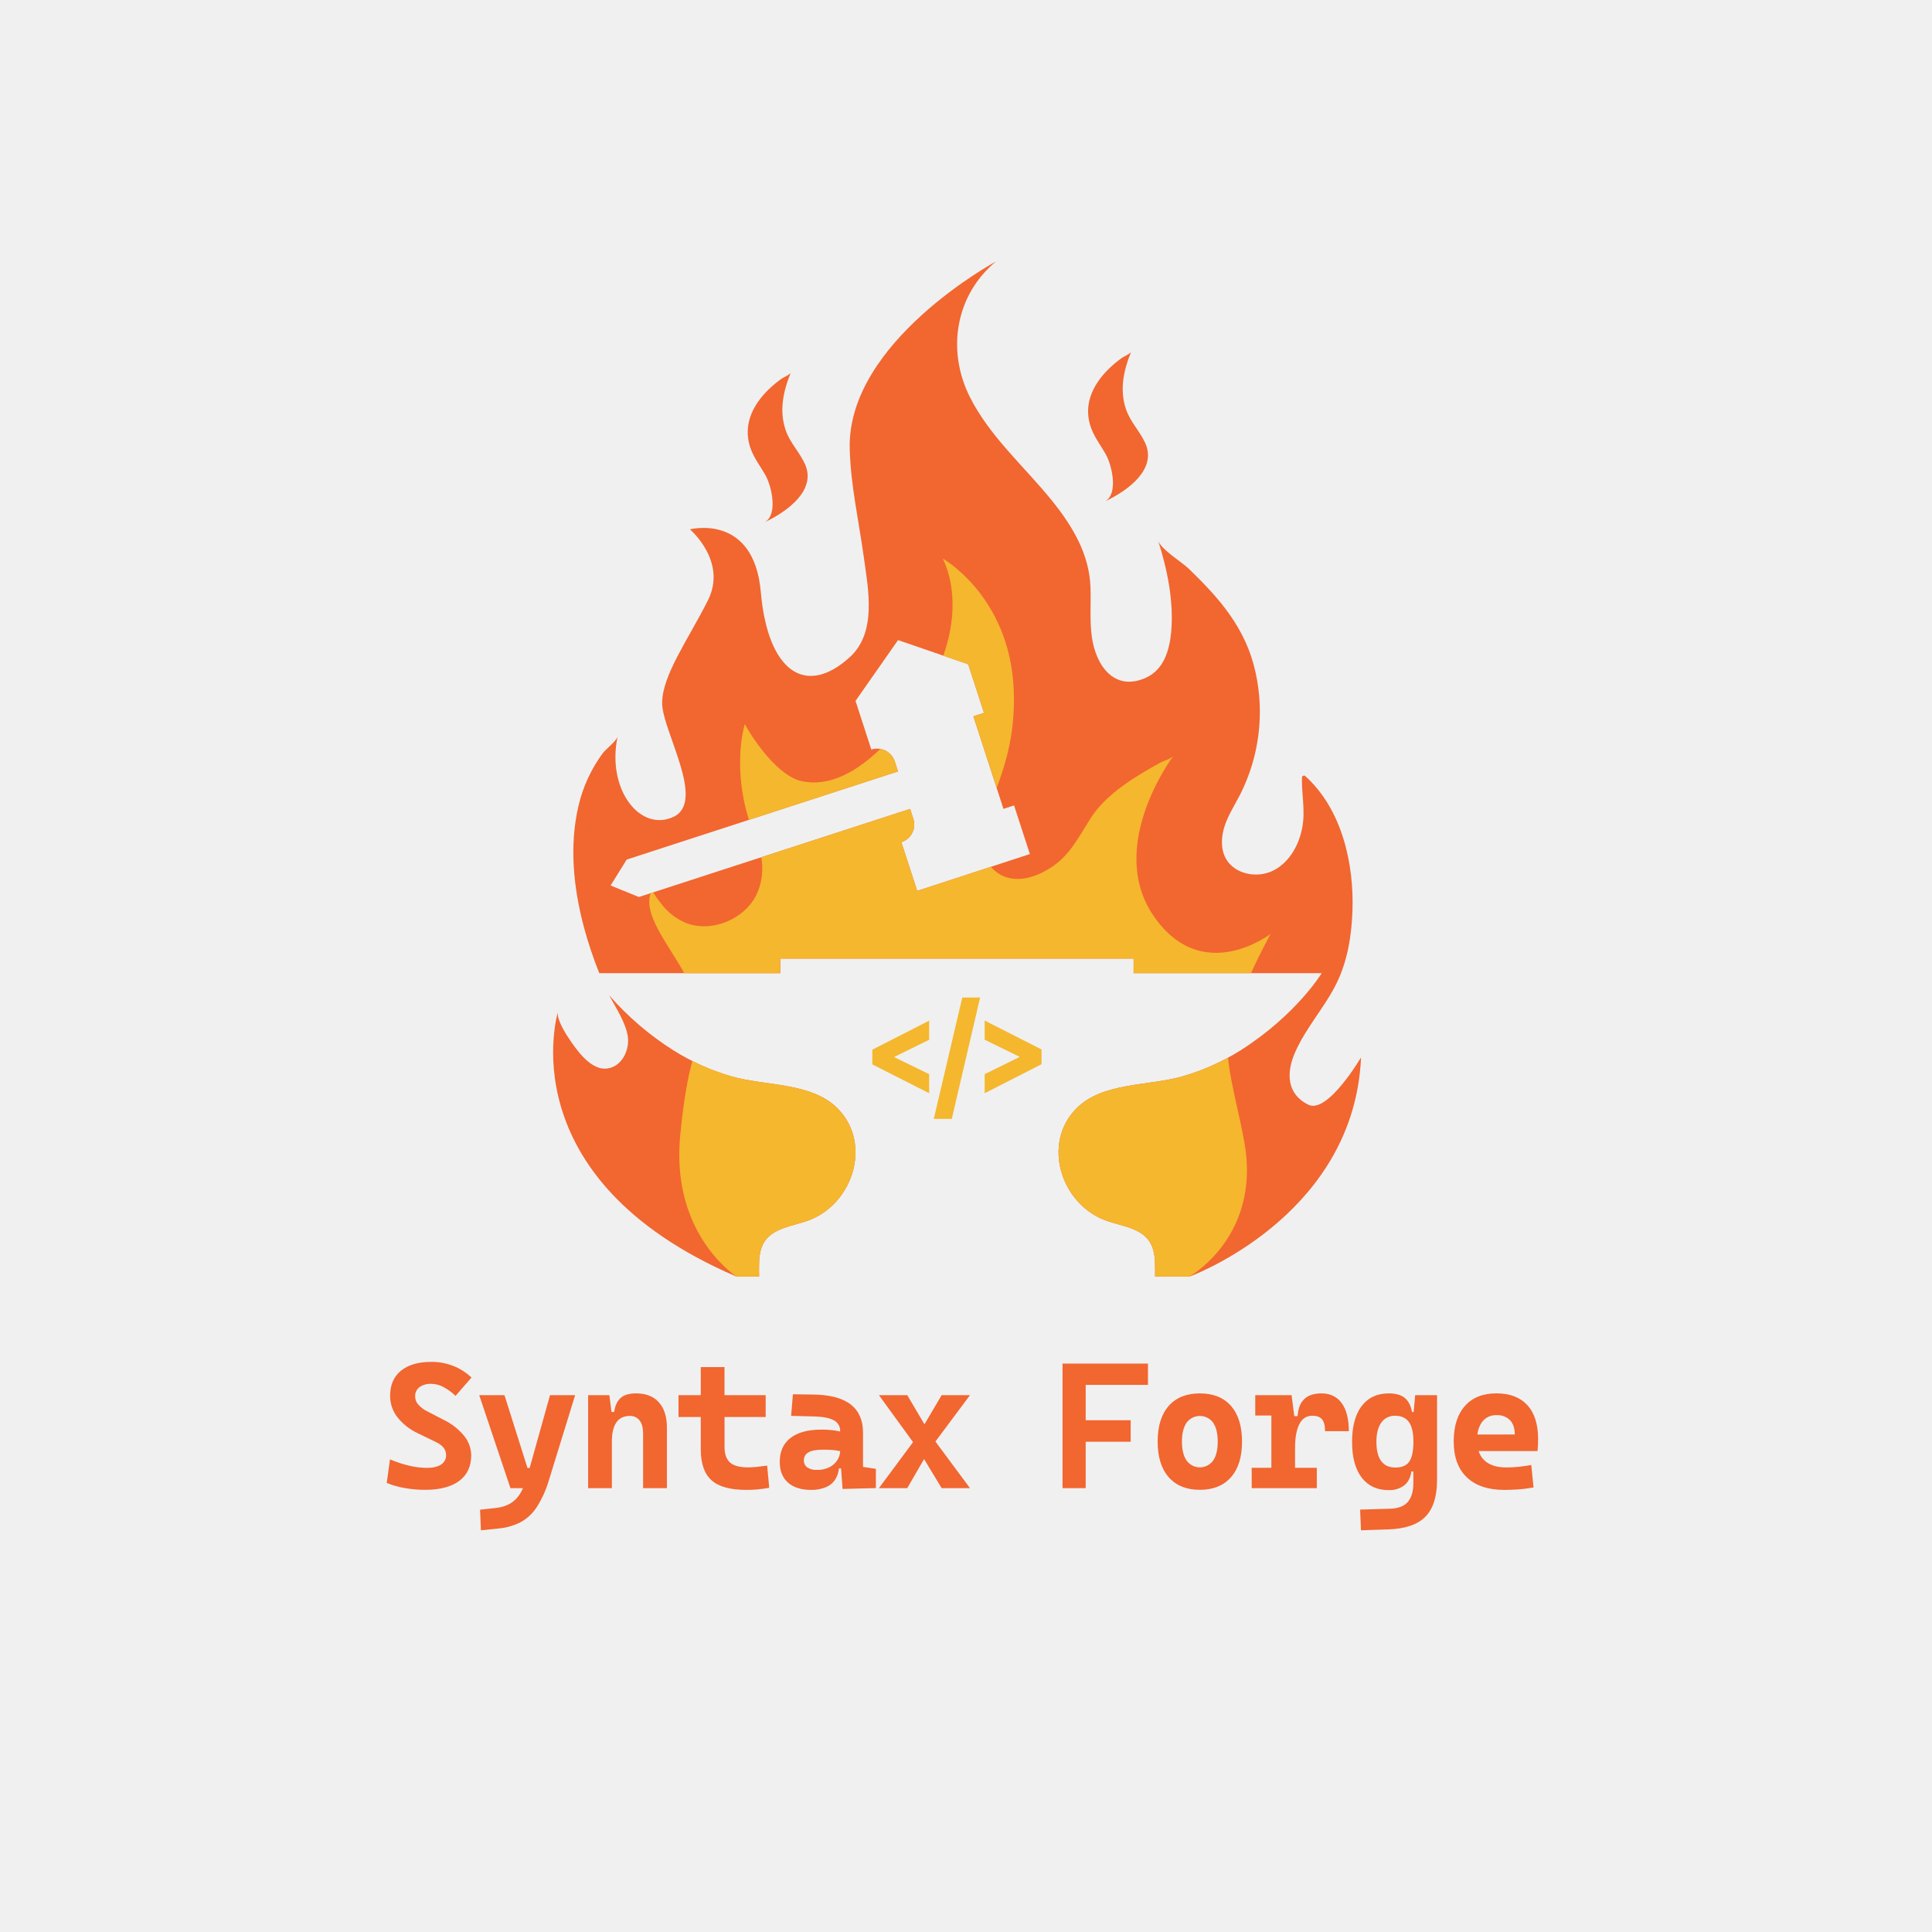
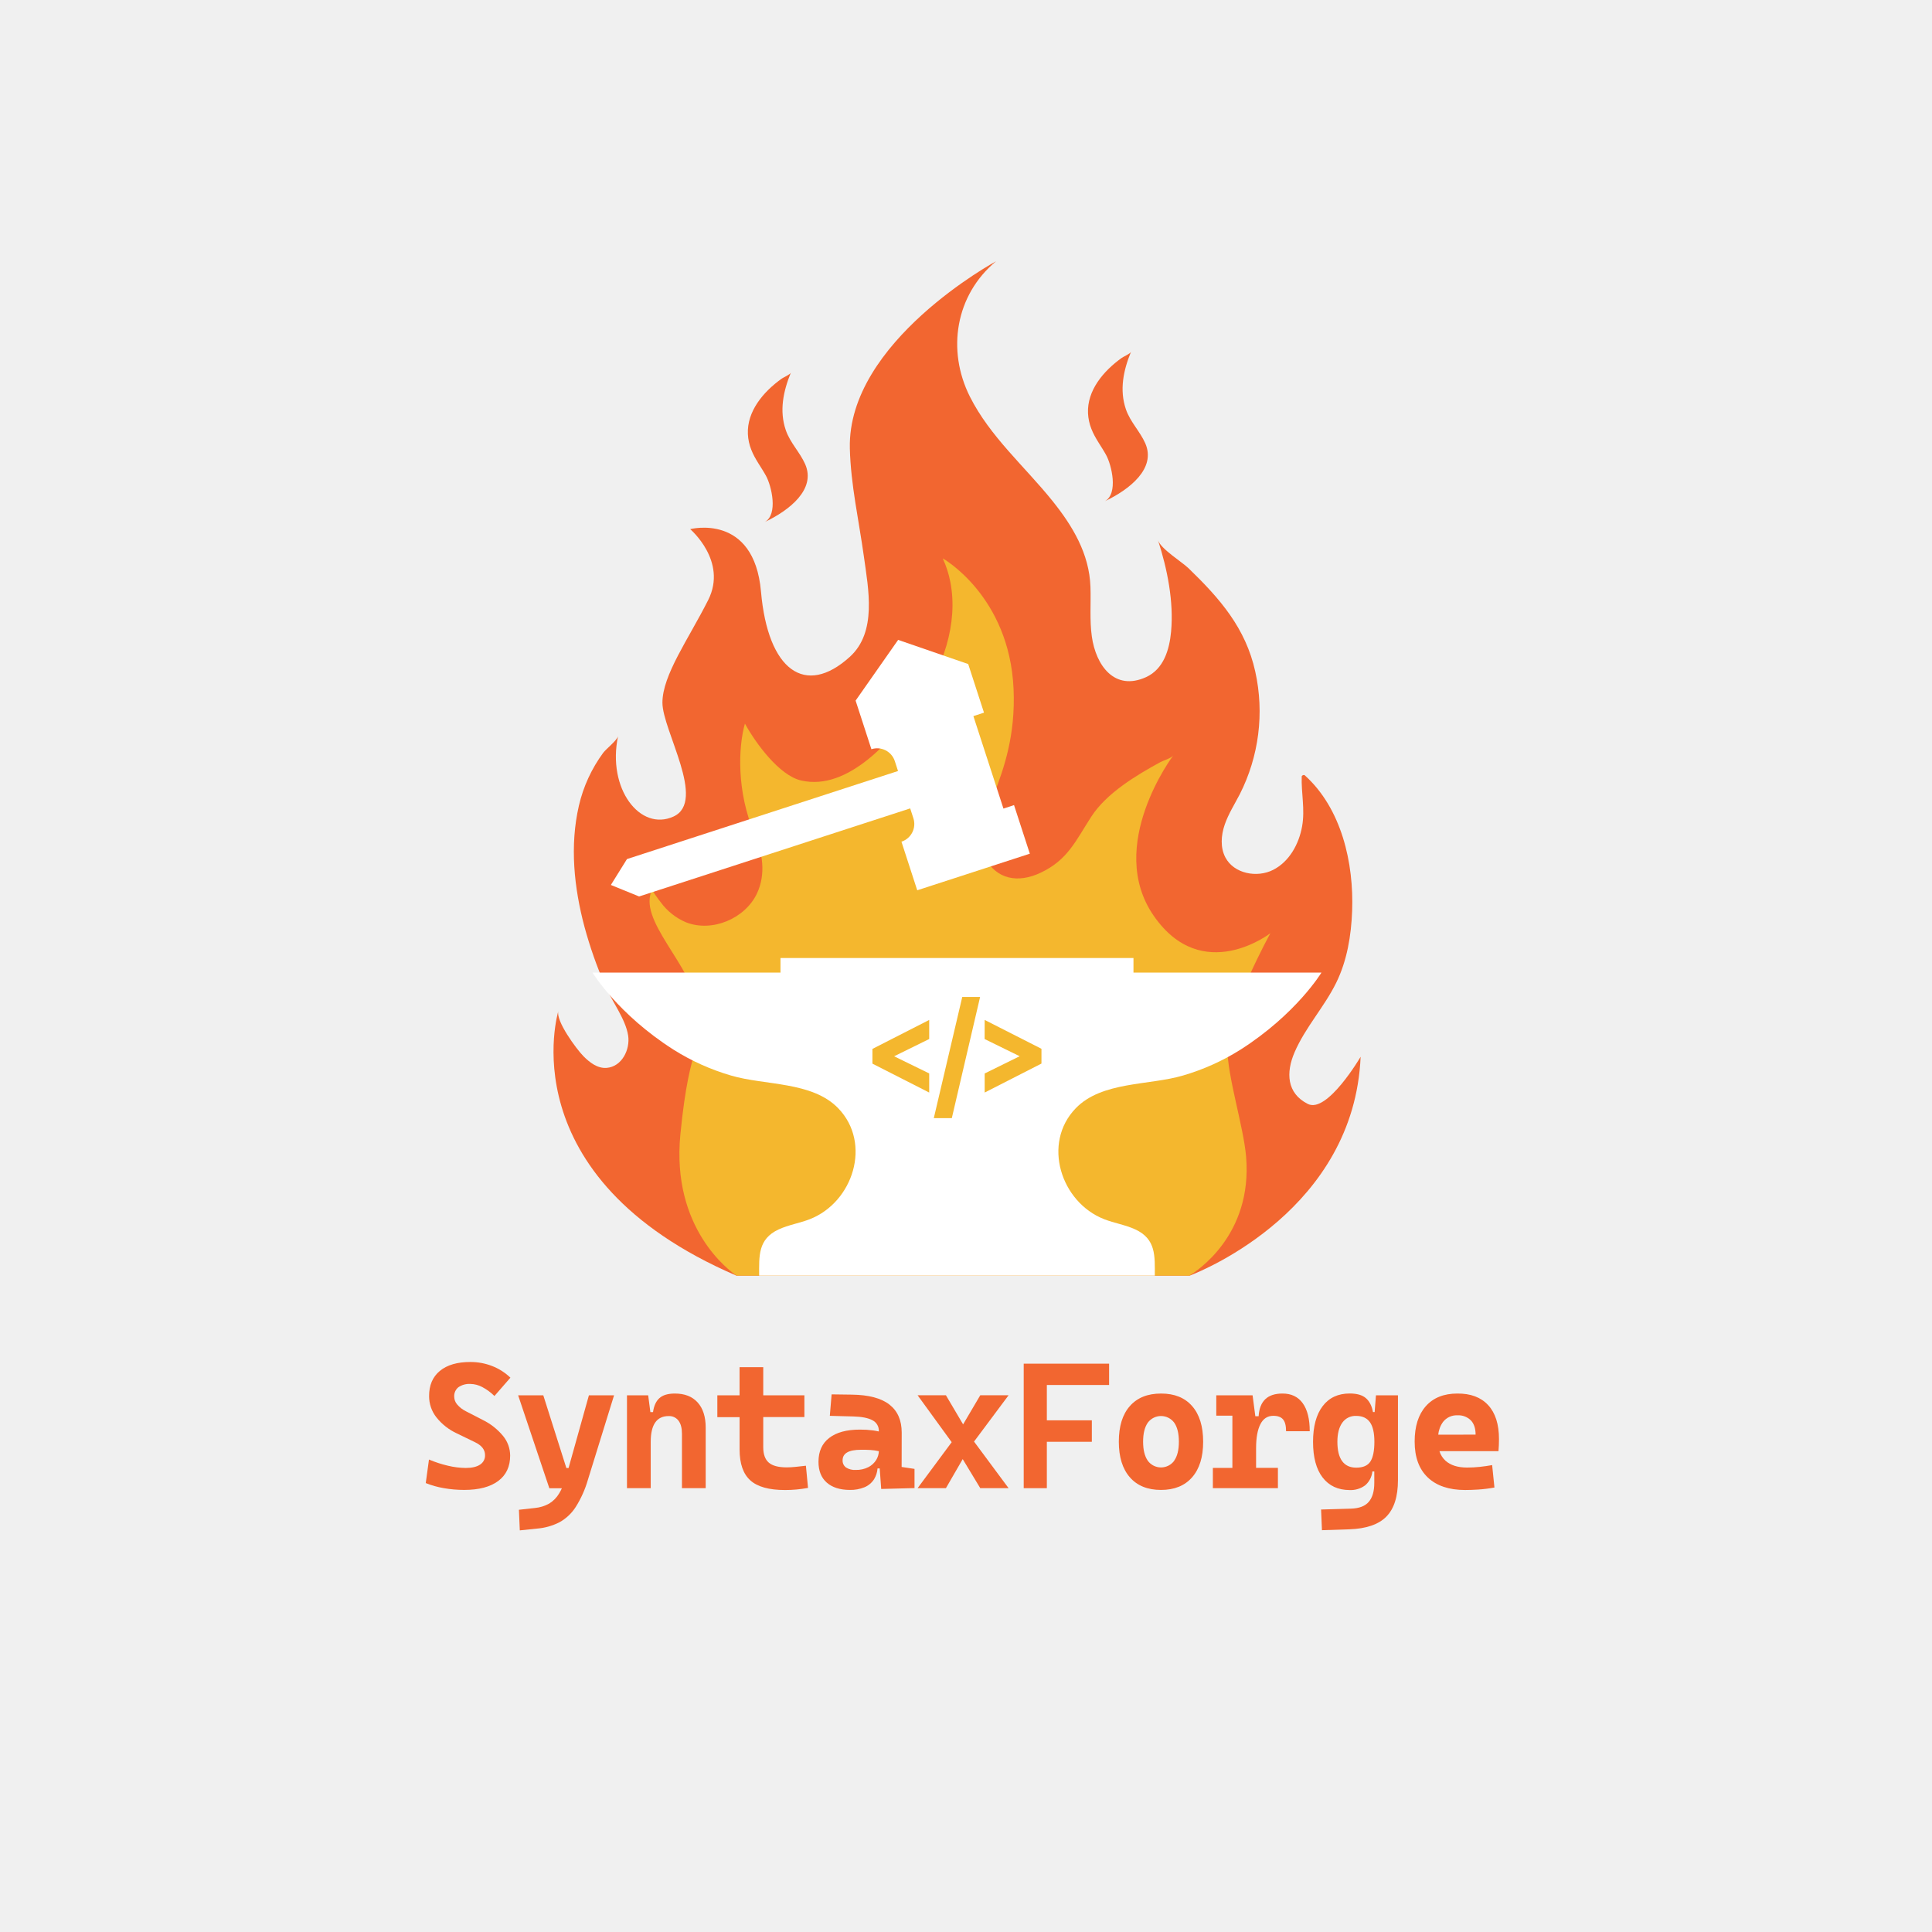
<svg xmlns="http://www.w3.org/2000/svg" id="Layer_1" data-name="Layer 1" viewBox="0 0 1080 1080">
  <defs>
-     <style>.cls-1{fill:#f26630;}.cls-2{fill:#f4b72e;}</style>
+     <style>.cls-1{fill:#f26630;}.cls-2{fill:#f4b72e;}.cls-3{fill:#fff;}</style>
  </defs>
-   <path class="cls-1" d="M608.26,231.07a27.08,27.08,0,0,0,1.91,8.79c2,5.19,5.53,9.66,8.21,14.56,3.07,5.6,7,21.65-.69,25.87,13.73-6.5,28.81-18.27,22.61-32.39-3-6.75-8.38-11.9-10.82-19-3.75-10.86-1.4-21.85,2.81-32.19-.42,1-4.19,2.66-5.09,3.31C616.75,207.51,607.71,218.39,608.26,231.07Z" />
-   <path class="cls-1" d="M418,242.72a27.06,27.06,0,0,0,1.9,8.79c2,5.19,5.54,9.67,8.22,14.56,3.07,5.6,7,21.65-.69,25.87,13.72-6.5,28.8-18.27,22.61-32.39-3-6.75-8.38-11.9-10.82-19-3.75-10.86-1.4-21.85,2.81-32.18-.42,1-4.19,2.65-5.09,3.3C426.46,219.16,417.42,230,418,242.72Z" />
-   <path class="cls-1" d="M435.17,687.71c5.56-2.57,11.74-3.5,17.45-5.73,24.25-9.48,34.83-42.47,15.9-62.07-14.6-15.12-41.09-12.7-60-18.33a127.39,127.39,0,0,1-32.08-14.43,165.11,165.11,0,0,1-35.93-30.78c4,7.39,9.26,15.36,10.42,22.92,1.19,7.76-3.47,17.38-12,18.06-5.19.41-9.61-3.09-13-6.54-3.88-3.9-15.67-19.9-14-25.34,0,0-28.64,92.92,99.61,148.1h12.81C424.25,702.68,423.49,693.12,435.17,687.71Z" />
-   <path class="cls-1" d="M731.27,617.51c-11.9-5.94-12.3-17.59-7.49-28.81,6-14,16.63-25.37,23.35-39,6.08-12.34,8.38-26.44,8.89-40.1,1-26.83-5.88-57.46-26.63-76a1.49,1.49,0,0,0-1.57.64c-.33,9.39,1.92,18.5.22,28-1.78,10-7.21,19.84-16.26,24.4s-21.82,2.08-26.61-6.86c-3-5.58-2.49-12.47-.44-18.46s5.52-11.37,8.43-17a102.39,102.39,0,0,0,8.68-68.57c-5.39-24.49-19.84-40.93-37.4-57.92-3.62-3.49-15.5-10.79-17.05-15.61,5.18,16.06,8.86,34.29,7.3,51.17-.93,10-4.11,20.9-14,25.42-17.64,8.05-28.1-6.59-30.35-22.82-1.27-9.16-.43-18.46-.75-27.69-.65-18.56-10-34.05-21.34-48.19-15.47-19.21-34.88-35.89-46.1-58.2-13.07-26-8.1-56.91,14.58-75.73a.61.61,0,0,1,.1-.07S473.4,191.11,475,250.91c.53,20.31,5.05,40.17,7.83,60.22,2.55,18.4,7.46,42.4-7.85,56.29-24.84,22.52-45.81,7.76-49.69-36.51s-39.61-35-39.61-35,21,17.86,10.09,39.61-25.63,41.94-25.63,57.48,24.86,55.14,6.22,63.69S339,441.2,345.25,411.69c-.51,2.42-6.75,7.26-8.31,9.36a80.46,80.46,0,0,0-13.61,29.6c-5.17,22.38-2.74,45.85,3.13,67.83A231.74,231.74,0,0,0,335,544H436.21v-8.16H633.69V544H738.84s-14,23.2-45.33,43.13a127.39,127.39,0,0,1-32.08,14.43c-18.95,5.63-45.45,3.21-60,18.33-18.92,19.6-8.34,52.59,15.9,62.07,5.71,2.23,11.89,3.16,17.45,5.73,11.68,5.41,10.92,15,10.91,25.86h19.51c8.36-3.23,91.94-37.61,95.63-122.46C760.78,591.11,742.14,623,731.27,617.51ZM512.72,498l-8.84-27.19a10.4,10.4,0,0,0,6.68-13.11l-1.79-5.52L357.12,501.43,341.33,495l9-14.49L502,431.23l-1.79-5.52A10.4,10.4,0,0,0,487.07,419l-8.83-27.19,23.78-34,39.21,13.5,8.83,27.19-5.93,1.93,16.81,51.74,5.93-1.93,8.84,27.19Z" />
-   <path class="cls-2" d="M645.06,512.27c-27.19-39.22,10.87-89.71,10.87-89.71-1.17,1.56-5.55,2.8-7.24,3.73-13.49,7.38-30,17.27-38.56,30.43C601.39,470.18,597,481,581.66,488.19c-10.44,4.89-20.76,4.37-27.76-3.6L512.72,498l-8.84-27.19a10.4,10.4,0,0,0,6.68-13.11l-1.79-5.52L425.53,479.2a34.44,34.44,0,0,1-2.48,20.57c-6.62,14-25.06,21.85-39.64,16.14a33.89,33.89,0,0,1-14.31-11.4,52.45,52.45,0,0,1-4-5.68l-1.38.44c-4.18,12.14,9.47,28,18.8,44.75h53.66v-8.16H633.69V544h65.64c5.64-12.37,11-22,11-22S672.24,551.49,645.06,512.27Z" />
-   <path class="cls-2" d="M527.27,366.57l14,4.81,8.83,27.19-5.93,1.93,13,39.91c5.21-13.94,10.57-31.48,9.51-55.13-2.33-52-39.61-73-39.61-73a57.61,57.61,0,0,1,4.24,13.18C533.91,339.15,532,353.34,527.27,366.57Z" />
-   <path class="cls-2" d="M502,431.23l-1.79-5.52a10.4,10.4,0,0,0-8.15-7c-12.88,12.37-28.28,21.53-44.26,17.86-12.23-2.8-25.4-20.82-31.45-31.81-3.29,11.48-4.48,32.43,2.34,53.57Z" />
-   <path class="cls-2" d="M686.48,591.28a130.85,130.85,0,0,1-25.05,10.3c-18.95,5.63-45.45,3.21-60,18.33-18.92,19.6-8.34,52.59,15.9,62.07,5.71,2.23,11.89,3.16,17.45,5.73,11.68,5.41,10.92,15,10.91,25.86h19.28c4.1-2.44,35.48-22.63,31.79-66.54C695.41,631.68,688,607.65,686.48,591.28Z" />
-   <path class="cls-2" d="M435.17,687.71c5.56-2.57,11.74-3.5,17.45-5.73,24.25-9.48,34.83-42.47,15.9-62.07-14.6-15.12-41.09-12.7-60-18.33a132.43,132.43,0,0,1-21.5-8.46c-2.07,7.55-4.61,19.23-6.77,41.48-5.11,52.57,27.52,76.31,31.45,79h12.62C424.25,702.68,423.49,693.12,435.17,687.71Z" />
-   <path class="cls-2" d="M519.41,611.12,487.64,595v-8.23l31.77-16.22v10.67l-19.63,9.66,19.63,9.6Z" />
-   <path class="cls-2" d="M547.88,557.64l-15.82,67.8H522l15.92-67.8Z" />
-   <path class="cls-2" d="M550.44,570.5l31.77,16.14v8.27l-31.77,16.21V600.46l19.61-9.66-19.61-9.6Z" />
-   <path class="cls-1" d="M234.48,775.41a10.87,10.87,0,0,1,6.72-1.83,14.75,14.75,0,0,1,6.62,1.73,29.46,29.46,0,0,1,6.82,5l8.92-10.24a31.09,31.09,0,0,0-10.22-6.53,33.27,33.27,0,0,0-12.19-2.25q-11,0-17.07,5t-6,14.12a19.06,19.06,0,0,0,4.07,11.82,31.49,31.49,0,0,0,11.48,9l10,4.86q5.75,2.7,5.74,7.26a6,6,0,0,1-2.8,5.34q-2.79,1.86-8,1.86a43.74,43.74,0,0,1-9.83-1.22A67.17,67.17,0,0,1,218,815.8L216.19,829a49.06,49.06,0,0,0,10,2.82,65.07,65.07,0,0,0,11.53,1q12.3,0,19-5t6.67-14.3a17.41,17.41,0,0,0-4-10.94A34.12,34.12,0,0,0,248,793.68l-9.41-4.85a15.88,15.88,0,0,1-4.83-3.73,6.79,6.79,0,0,1-1.7-4.36A6.32,6.32,0,0,1,234.48,775.41Z" />
-   <path class="cls-1" d="M296.09,820.6h-1.23L282,779.9H267.89l17.46,52h7a29.42,29.42,0,0,1-1.49,2.87,16.27,16.27,0,0,1-5.62,5.71,20.13,20.13,0,0,1-7.89,2.45l-9,1,.49,11.52,9.66-1a33.43,33.43,0,0,0,12.56-3.56,25.47,25.47,0,0,0,9.07-8.53,59.06,59.06,0,0,0,6.76-15.08l14.62-47.37H307.46Z" />
-   <path class="cls-1" d="M355.54,778.92q-5.79,0-8.63,2.57t-3.58,7.83h-1.48l-1.22-9.42H328.77v52h13.28V805.94q0-14.41,10-14.42a6.51,6.51,0,0,1,5.51,2.55q1.94,2.55,1.94,7.26v30.55H372.8V798q0-9.12-4.51-14.12T355.54,778.92Z" />
-   <path class="cls-1" d="M423,820a46.56,46.56,0,0,1-4.83.27q-7,0-10.08-2.7c-2-1.79-3.07-4.67-3.07-8.63V792.11h23V779.9H405V764.21H391.74V779.9H379.29v12.21h12.45v18.1q0,11.87,6,17.26t19.43,5.39c2.32,0,4.5-.09,6.54-.29s4.14-.49,6.3-.88l-1.17-12.41C426.63,819.57,424.67,819.81,423,820Z" />
-   <path class="cls-1" d="M482.43,800.79q0-10.29-6.86-15.67t-21-5.56l-11.33-.15-1,12.06,13.29.35q7,.2,10.57,2.13a6.47,6.47,0,0,1,3.55,6.11v.15c-1.09-.24-2.18-.44-3.26-.59a52.38,52.38,0,0,0-7.38-.45q-11.09,0-17.12,4.66t-6,13.39q0,7.5,4.61,11.57t12.89,4.07a20.84,20.84,0,0,0,8.26-1.49,11.63,11.63,0,0,0,5.37-4.51,13.85,13.85,0,0,0,1.93-6h1.21l.84,11.47,18.63-.49V821.09L482.43,820ZM463.9,820.06a14.62,14.62,0,0,1-7.21,1.62,8.93,8.93,0,0,1-5.45-1.4,4.75,4.75,0,0,1-1.86-4q0-5.88,10.3-5.88c1.83,0,3.58,0,5.24.12a30,30,0,0,1,4.74.68,10.26,10.26,0,0,1-1.43,4.78A11.06,11.06,0,0,1,463.9,820.06Z" />
-   <polygon class="cls-1" points="526.38 779.9 516.78 796.2 507.16 779.9 491.32 779.9 510.4 806.16 491.32 831.88 507.16 831.88 516.56 815.62 526.38 831.88 542.23 831.88 522.9 805.82 542.23 779.9 526.38 779.9" />
-   <polygon class="cls-1" points="593.96 762.25 593.96 774.16 593.96 793.93 593.96 805.94 593.96 831.88 606.9 831.88 606.9 805.94 632.06 805.94 632.06 793.93 606.9 793.93 606.9 774.16 641.72 774.16 641.72 762.25 606.9 762.25 593.96 762.25" />
-   <path class="cls-1" d="M670.72,778.92q-11.24,0-17.41,7t-6.18,19.93q0,12.86,6.18,19.91t17.41,7.06q11.22,0,17.41-7.06t6.17-19.91q0-12.9-6.17-19.93T670.72,778.92Zm7.4,37.59a9.16,9.16,0,0,1-14.78,0q-2.62-3.75-2.63-10.62t2.63-10.64a9.19,9.19,0,0,1,14.78,0q2.6,3.72,2.6,10.64T678.12,816.51Z" />
-   <path class="cls-1" d="M738.65,778.92q-12.49,0-13.29,12.7h-1.84L722,779.9h-20.3v11.38h9V820.5h-11v11.38H736.1V820.5H723.94v-11q0-8.68,2.4-13.39c1.6-3.14,4-4.7,7.26-4.7,2.49,0,4.29.67,5.42,2s1.69,3.54,1.69,6.62H754q0-10.26-4-15.7T738.65,778.92Z" />
-   <path class="cls-1" d="M790.25,789.32h-.93q-.93-5.25-4-7.83t-9-2.57q-9.76,0-15.13,7.06t-5.37,20q0,13,5.37,20t15,7a13.63,13.63,0,0,0,8.73-2.6c2.19-1.73,3.54-4.33,4.07-7.79h1.08v6.37c0,4.68-1,8.21-3.09,10.62s-5.38,3.67-10,3.8l-16.67.49.49,11.57,15.2-.49q14.28-.48,20.79-7.09t6.53-20.47V779.9H791.09Zm-2.37,27.6q-2.24,3.44-7.92,3.44c-3.47,0-6.09-1.21-7.88-3.63s-2.66-6-2.66-10.79q0-6.91,2.74-10.71a9,9,0,0,1,7.8-3.8q5.1,0,7.62,3.48t2.53,11Q790.11,813.5,787.88,816.92Z" />
-   <path class="cls-1" d="M859.81,804.42q0-12.45-6.08-19t-17.22-6.52q-11.37,0-17.63,7.06t-6.25,19.81q0,13.1,7.36,20.09t20.84,7c2.12,0,4.56-.08,7.3-.24a81.49,81.49,0,0,0,9.13-1.13L856,818.94c-2.38.42-4.72.76-7,1a64.09,64.09,0,0,1-7,.37q-7.85,0-12.09-3.83a12.13,12.13,0,0,1-3.35-5.34h32.94C859.71,809,859.81,806.78,859.81,804.42Zm-33.92-2.5a14.36,14.36,0,0,1,2.66-7.14,9.63,9.63,0,0,1,8.06-3.7,9.83,9.83,0,0,1,7.48,2.8c1.78,1.86,2.68,4.54,2.68,8Z" />
+   <path class="cls-1" d="M608.2,231a27.29,27.29,0,0,0,1.91,8.78c2,5.19,5.53,9.66,8.21,14.55,3.07,5.59,6.95,21.63-.69,25.85,13.71-6.5,28.78-18.26,22.59-32.36-3-6.75-8.37-11.9-10.81-18.95C625.67,218,628,207,632.22,196.71c-.42,1-4.19,2.66-5.09,3.3C616.69,207.46,607.66,218.33,608.2,231Z" />
+   <path class="cls-1" d="M418.07,242.64a27,27,0,0,0,1.91,8.78c2,5.19,5.52,9.66,8.21,14.55,3.07,5.59,6.94,21.63-.69,25.85,13.71-6.5,28.78-18.25,22.59-32.36-3-6.75-8.38-11.9-10.81-18.95-3.75-10.85-1.4-21.83,2.8-32.16-.41,1-4.18,2.66-5.09,3.3C426.56,219.1,417.52,230,418.07,242.64Z" />
+   <path class="cls-1" d="M665.05,713.1c8.36-3.23,91.87-37.58,95.55-122.36,0,0-18.62,31.81-29.49,26.38-11.88-5.94-12.29-17.58-7.48-28.78,6-14,16.62-25.35,23.33-39,6.07-12.34,8.38-26.42,8.89-40.07,1-26.81-5.88-57.41-26.62-76a1.45,1.45,0,0,0-1.56.64c-.33,9.38,1.92,18.47.22,28-1.78,10-7.21,19.82-16.25,24.38s-21.8,2.08-26.58-6.86c-3-5.57-2.5-12.45-.44-18.44s5.51-11.37,8.42-17a102.43,102.43,0,0,0,8.67-68.52c-5.39-24.47-19.82-40.89-37.37-57.87-3.62-3.49-15.48-10.78-17-15.59,5.18,16,8.86,34.25,7.3,51.12-.93,10-4.11,20.88-14,25.4-17.62,8-28.07-6.59-30.31-22.81-1.27-9.14-.44-18.43-.76-27.66-.64-18.54-9.95-34-21.32-48.15-15.45-19.19-34.84-35.86-46.06-58.16-13.06-25.95-8.09-56.86,14.57-75.66a.61.61,0,0,1,.1-.07s-83.35,45-81.79,104.77c.52,20.29,5.05,40.13,7.83,60.17,2.54,18.38,7.44,42.36-7.86,56.23-24.81,22.51-45.76,7.76-49.64-36.47s-39.58-34.92-39.58-34.92,21,17.84,10.09,39.57-25.61,41.91-25.61,57.43,24.83,55.1,6.21,63.64-37.25-15.52-31-45c-.51,2.42-6.74,7.25-8.3,9.36a80.3,80.3,0,0,0-13.6,29.57c-5.17,22.36-2.73,45.81,3.13,67.77a238.84,238.84,0,0,0,11.56,32.89c3.73,8.68,11.42,18.58,12.84,27.87,1.19,7.76-3.47,17.37-12,18.05-5.18.41-9.59-3.09-13-6.54-3.88-3.9-15.66-19.88-14-25.31,0,0-28.61,92.84,99.53,148Z" />
+   <path class="cls-2" d="M664.82,713.1c4.09-2.44,35.45-22.61,31.76-66.49-1.43-17-10.48-44.74-10.48-60.82,0-20.47,24.06-64.12,24.06-64.12s-38,29.49-65.19-9.7,10.87-89.64,10.87-89.64c-1.18,1.56-5.55,2.8-7.23,3.73-13.48,7.37-30,17.26-38.53,30.4-8.74,13.45-13.11,24.25-28.45,31.44-12.4,5.82-24.63,4-31.34-8.91-10.09-19.41,18.63-41.91,16.3-93.91S527,312.13,527,312.13a57.53,57.53,0,0,1,4.24,13.17c4.56,23.4-4.26,48.21-17.59,67.28-14.42,20.63-39.33,49.8-65.81,43.72-12.22-2.8-25.38-20.8-31.42-31.79-3.72,13-4.76,38,5.4,61.75,4.46,10.41,6.44,22.34,1.32,33.21-6.61,14-25,21.84-39.6,16.13a33.79,33.79,0,0,1-14.31-11.39c-.56-.75-5-6.28-4.43-7.33-9.31,17.13,22.51,42.64,25.61,67.47s-4.65,14-10.08,69.85c-5.11,52.52,27.49,76.24,31.42,78.9Z" />
+   <path class="cls-3" d="M645.55,713.1c0-10.88.78-20.43-10.9-25.84-5.55-2.57-11.73-3.5-17.43-5.73-24.22-9.47-34.8-42.43-15.88-62,14.58-15.11,41-12.69,60-18.32a126.88,126.88,0,0,0,32.06-14.42c31.27-19.91,45.29-43.09,45.29-43.09H633.62v-8.15H436.3v8.15H331.24s14,23.18,45.29,43.09a126.81,126.81,0,0,0,32.05,14.42c18.94,5.63,45.42,3.21,60,18.32,18.91,19.58,8.34,52.54-15.89,62-5.7,2.23-11.87,3.16-17.43,5.73-11.67,5.41-10.91,15-10.89,25.84Z" />
+   <path class="cls-3" d="M566.85,450.06,560.93,452l-16.8-51.69,5.93-1.93-8.83-27.17L502.06,357.7l-23.77,33.94,8.83,27.17a10.39,10.39,0,0,1,13.09,6.67L502,431,350.48,480.23l-9,14.47,15.78,6.43L508.8,451.9l1.79,5.51a10.4,10.4,0,0,1-6.67,13.1l8.82,27.16,62.94-20.45Z" />
+   <path class="cls-2" d="M519.43,610.74l-31.74-16.16v-8.23l31.74-16.2v10.66l-19.61,9.66,19.61,9.59Z" />
+   <path class="cls-2" d="M547.88,557.3l-15.81,67.75H522l15.91-67.75Z" />
+   <path class="cls-2" d="M550.44,570.15l31.74,16.13v8.26l-31.74,16.2V600.08L570,590.44l-19.59-9.61Z" />
+   <path class="cls-1" d="M256.26,775.46a10.86,10.86,0,0,1,6.71-1.83,14.64,14.64,0,0,1,6.62,1.74,29,29,0,0,1,6.81,5l8.92-10.24a31.06,31.06,0,0,0-10.22-6.52,33.18,33.18,0,0,0-12.18-2.25q-11,0-17.05,5t-6,14.12a19,19,0,0,0,4.07,11.81,31.49,31.49,0,0,0,11.46,9l10,4.85q5.73,2.7,5.74,7.25a6,6,0,0,1-2.8,5.35q-2.79,1.86-8,1.86a43.79,43.79,0,0,1-9.83-1.23,64.8,64.8,0,0,1-10.71-3.48L238,829.05a49.14,49.14,0,0,0,10,2.82,65,65,0,0,0,11.52,1q12.3,0,19-5t6.66-14.28a17.41,17.41,0,0,0-4-10.93,34.19,34.19,0,0,0-11.35-8.92l-9.41-4.85a15.41,15.41,0,0,1-4.82-3.73,6.74,6.74,0,0,1-1.69-4.36A6.3,6.3,0,0,1,256.26,775.46Z" />
+   <path class="cls-1" d="M317.83,820.63H316.6L303.71,780H289.65l17.44,51.95h7a27.18,27.18,0,0,1-1.51,2.86,16.17,16.17,0,0,1-5.61,5.71,20.13,20.13,0,0,1-7.89,2.45l-9,1,.49,11.52,9.65-1a33.38,33.38,0,0,0,12.55-3.55,25.45,25.45,0,0,0,9.06-8.53,59.13,59.13,0,0,0,6.77-15.07L343.26,780H329.2Z" />
+   <path class="cls-1" d="M377.24,779c-3.86,0-6.73.86-8.63,2.57s-3.08,4.32-3.57,7.82h-1.48L362.34,780H350.48V831.9h13.28V806q0-14.4,10-14.41a6.5,6.5,0,0,1,5.51,2.55q1.94,2.55,1.94,7.26V831.9h13.28V798.08q0-9.12-4.51-14.11T377.24,779Z" />
+   <path class="cls-1" d="M444.62,820a46.56,46.56,0,0,1-4.83.27q-7,0-10.07-2.69T426.66,809V792.15h23V780h-23V764.27H413.42V780H401v12.2h12.44v18.09q0,11.85,6,17.25t19.41,5.39q3.48,0,6.54-.3c2-.19,4.14-.49,6.3-.88l-1.18-12.4C448.29,819.6,446.33,819.83,444.62,820Z" />
+   <path class="cls-1" d="M504.06,800.83q0-10.29-6.86-15.66t-21-5.56l-11.32-.15-1,12,13.28.35q7,.2,10.56,2.13a6.46,6.46,0,0,1,3.55,6.1v.16c-1.09-.24-2.18-.45-3.26-.6a53.93,53.93,0,0,0-7.37-.44q-11.08,0-17.1,4.65t-6,13.38q0,7.5,4.6,11.57T475,832.88a20.66,20.66,0,0,0,8.26-1.5,11.67,11.67,0,0,0,5.37-4.51,13.76,13.76,0,0,0,1.92-6h1.21l.84,11.47,18.62-.49V821.12l-7.2-1.08Zm-18.53,19.26a14.69,14.69,0,0,1-7.2,1.61,9,9,0,0,1-5.44-1.39,4.73,4.73,0,0,1-1.87-4q0-5.88,10.3-5.88c1.83,0,3.57,0,5.24.12a31.17,31.17,0,0,1,4.73.67,10.23,10.23,0,0,1-1.42,4.8A11.15,11.15,0,0,1,485.53,820.09Z" />
+   <polygon class="cls-1" points="547.98 779.95 538.38 796.24 528.77 779.95 512.94 779.95 532 806.19 512.94 831.9 528.77 831.9 538.16 815.65 547.98 831.9 563.81 831.9 544.49 805.85 563.81 779.95 547.98 779.95" />
+   <polygon class="cls-1" points="572.26 762.3 572.26 774.22 572.26 793.97 572.26 805.97 572.26 831.9 585.19 831.9 585.19 805.97 610.34 805.97 610.34 793.97 585.19 793.97 585.19 774.22 619.99 774.22 619.99 762.3 585.19 762.3 572.26 762.3" />
+   <path class="cls-1" d="M649,779q-11.22,0-17.4,7t-6.17,19.92q0,12.84,6.17,19.9t17.4,7.06q11.22,0,17.4-7.06t6.17-19.9q0-12.88-6.17-19.92T649,779Zm7.4,37.56a9.16,9.16,0,0,1-14.78,0Q639,812.78,639,805.92t2.62-10.63a9.19,9.19,0,0,1,14.78,0Q659,799,659,805.92T656.37,816.53Z" />
+   <path class="cls-1" d="M716.86,779q-12.5,0-13.28,12.69h-1.84L700.2,780H679.91v11.37h9v29.21H678V831.9h36.36V820.53H702.16v-11q0-8.67,2.4-13.38c1.6-3.14,4-4.7,7.25-4.7,2.49,0,4.29.66,5.42,2s1.69,3.54,1.69,6.61h13.23q0-10.25-3.94-15.68T716.86,779Z" />
+   <path class="cls-1" d="M768.43,789.36h-.93c-.62-3.5-2-6.1-4-7.82s-5-2.57-9-2.57q-9.75,0-15.12,7.06T734,806q0,13,5.37,19.95t15,7a13.66,13.66,0,0,0,8.72-2.6,11.67,11.67,0,0,0,4.07-7.79h1.08v6.37q0,7-3.09,10.61t-10,3.8l-16.66.49.49,11.56,15.19-.49q14.26-.48,20.78-7.08t6.52-20.46V780h-12.3ZM766.06,817q-2.23,3.43-7.92,3.43-5.19,0-7.86-3.63T747.61,806q0-6.9,2.74-10.71a9,9,0,0,1,7.79-3.79q5.1,0,7.62,3.47t2.53,11Q768.29,813.52,766.06,817Z" />
+   <path class="cls-1" d="M837.94,804.45q0-12.45-6.07-19T814.66,779q-11.35,0-17.61,7.06t-6.25,19.8q0,13.08,7.35,20.06t20.83,7c2.12,0,4.56-.08,7.3-.25a79.6,79.6,0,0,0,9.12-1.13L834.12,819c-2.38.42-4.72.76-7,1a63.82,63.82,0,0,1-7,.37q-7.83,0-12.08-3.82a12.18,12.18,0,0,1-3.38-5.34h33C837.85,809,837.94,806.8,837.94,804.45ZM804,802a14.46,14.46,0,0,1,2.66-7.13,9.63,9.63,0,0,1,8.06-3.7,9.83,9.83,0,0,1,7.48,2.8q2.67,2.79,2.67,8Z" />
</svg>
